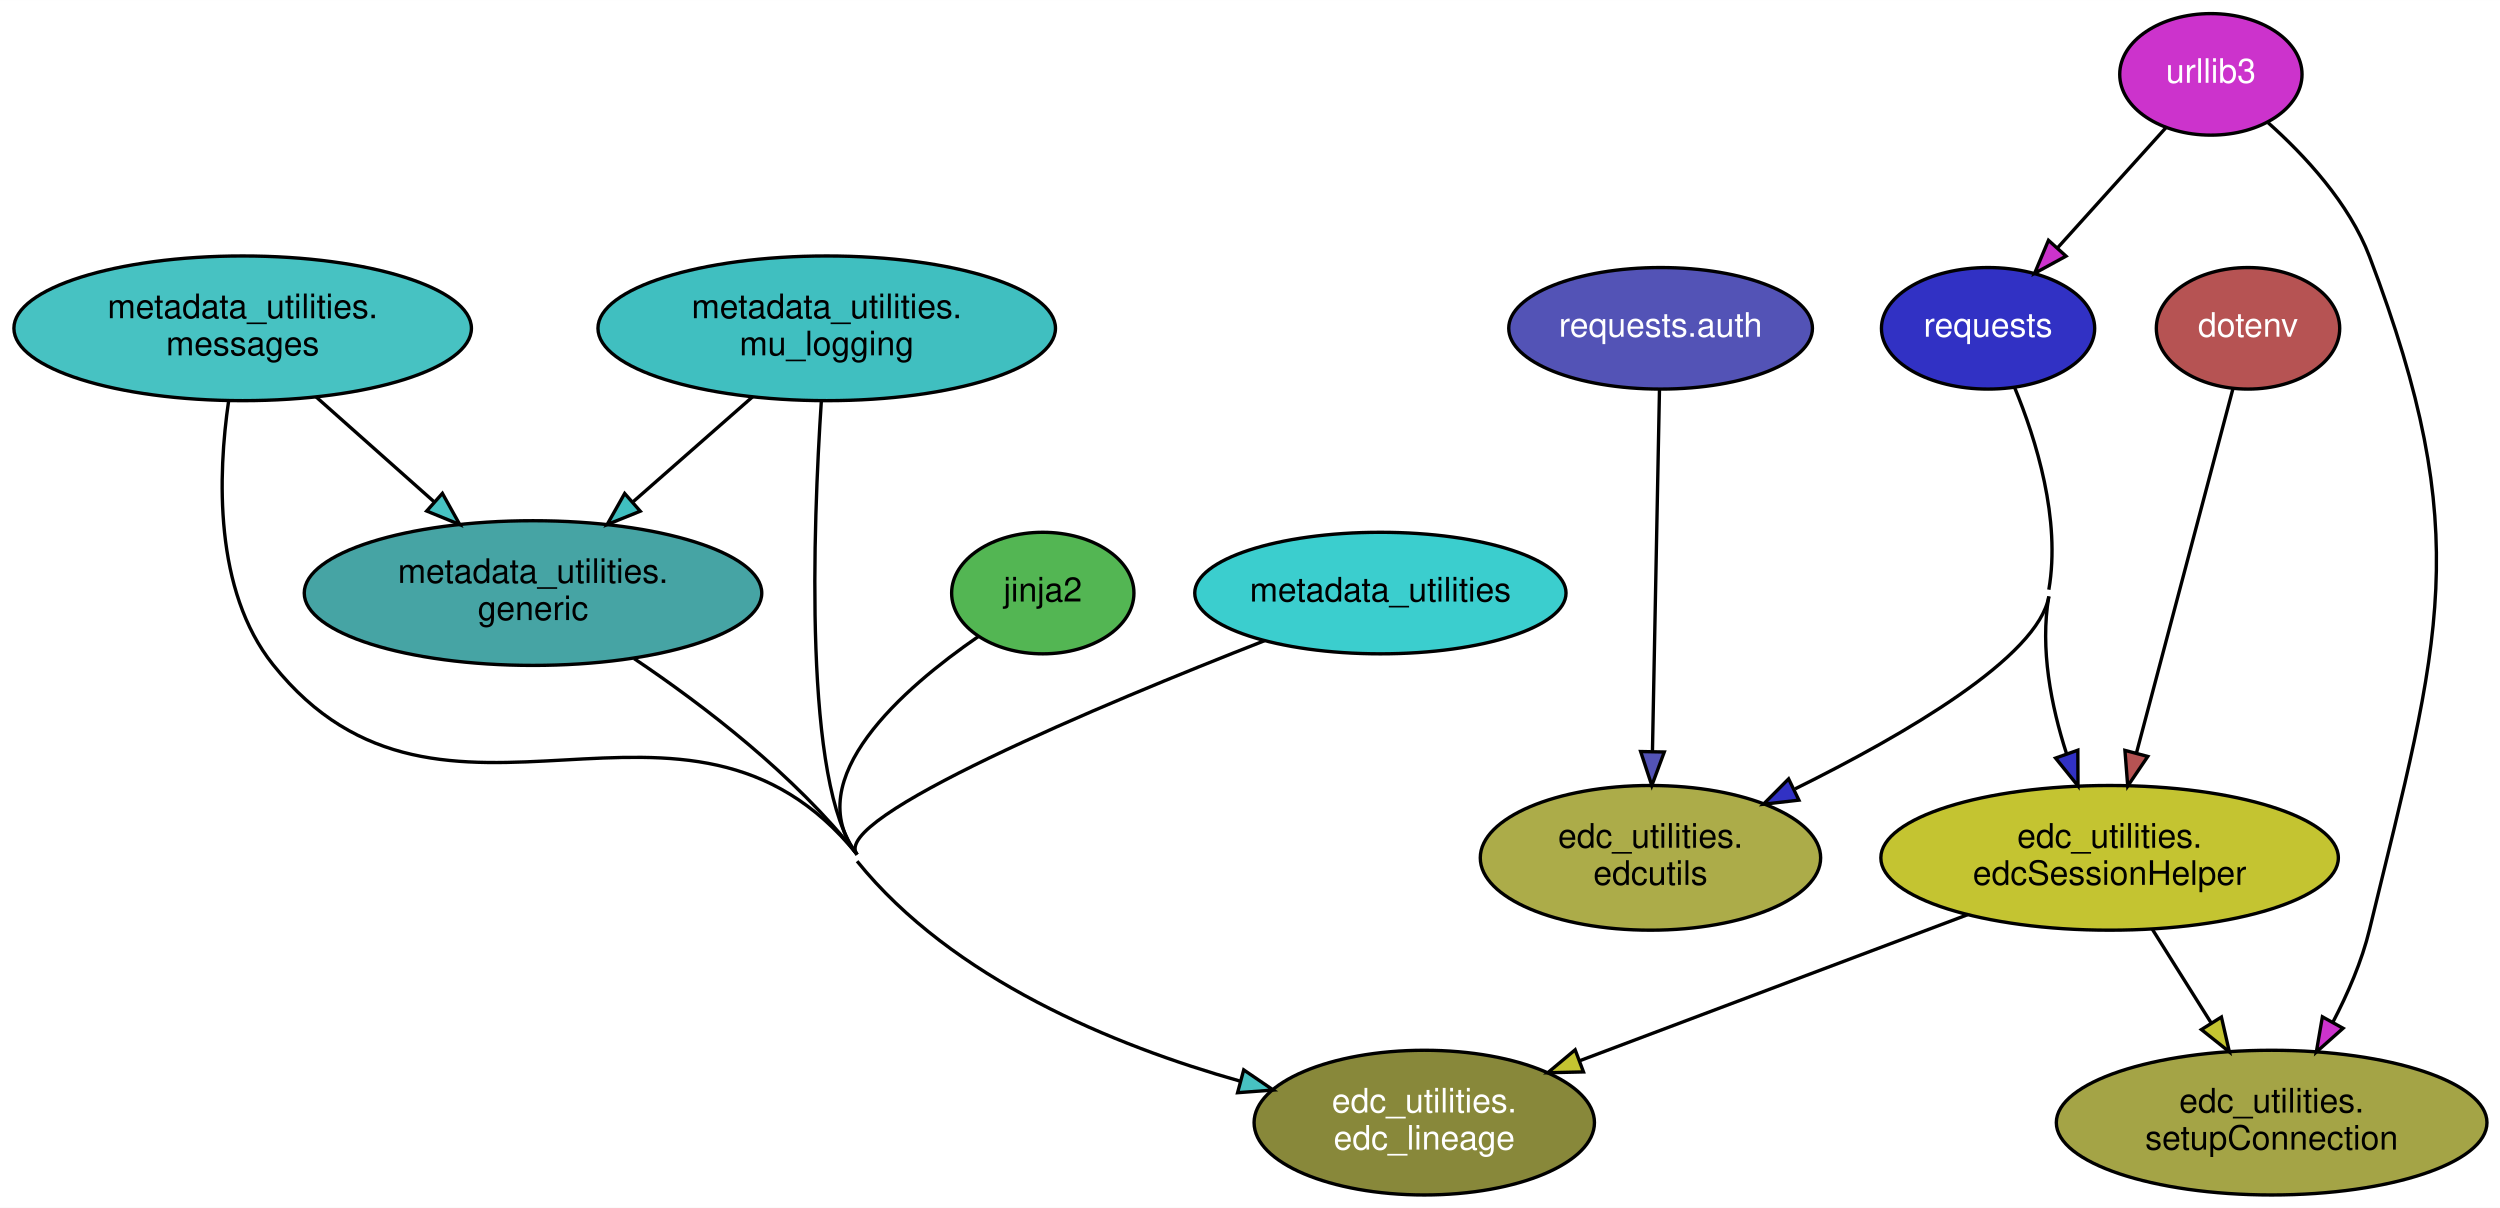
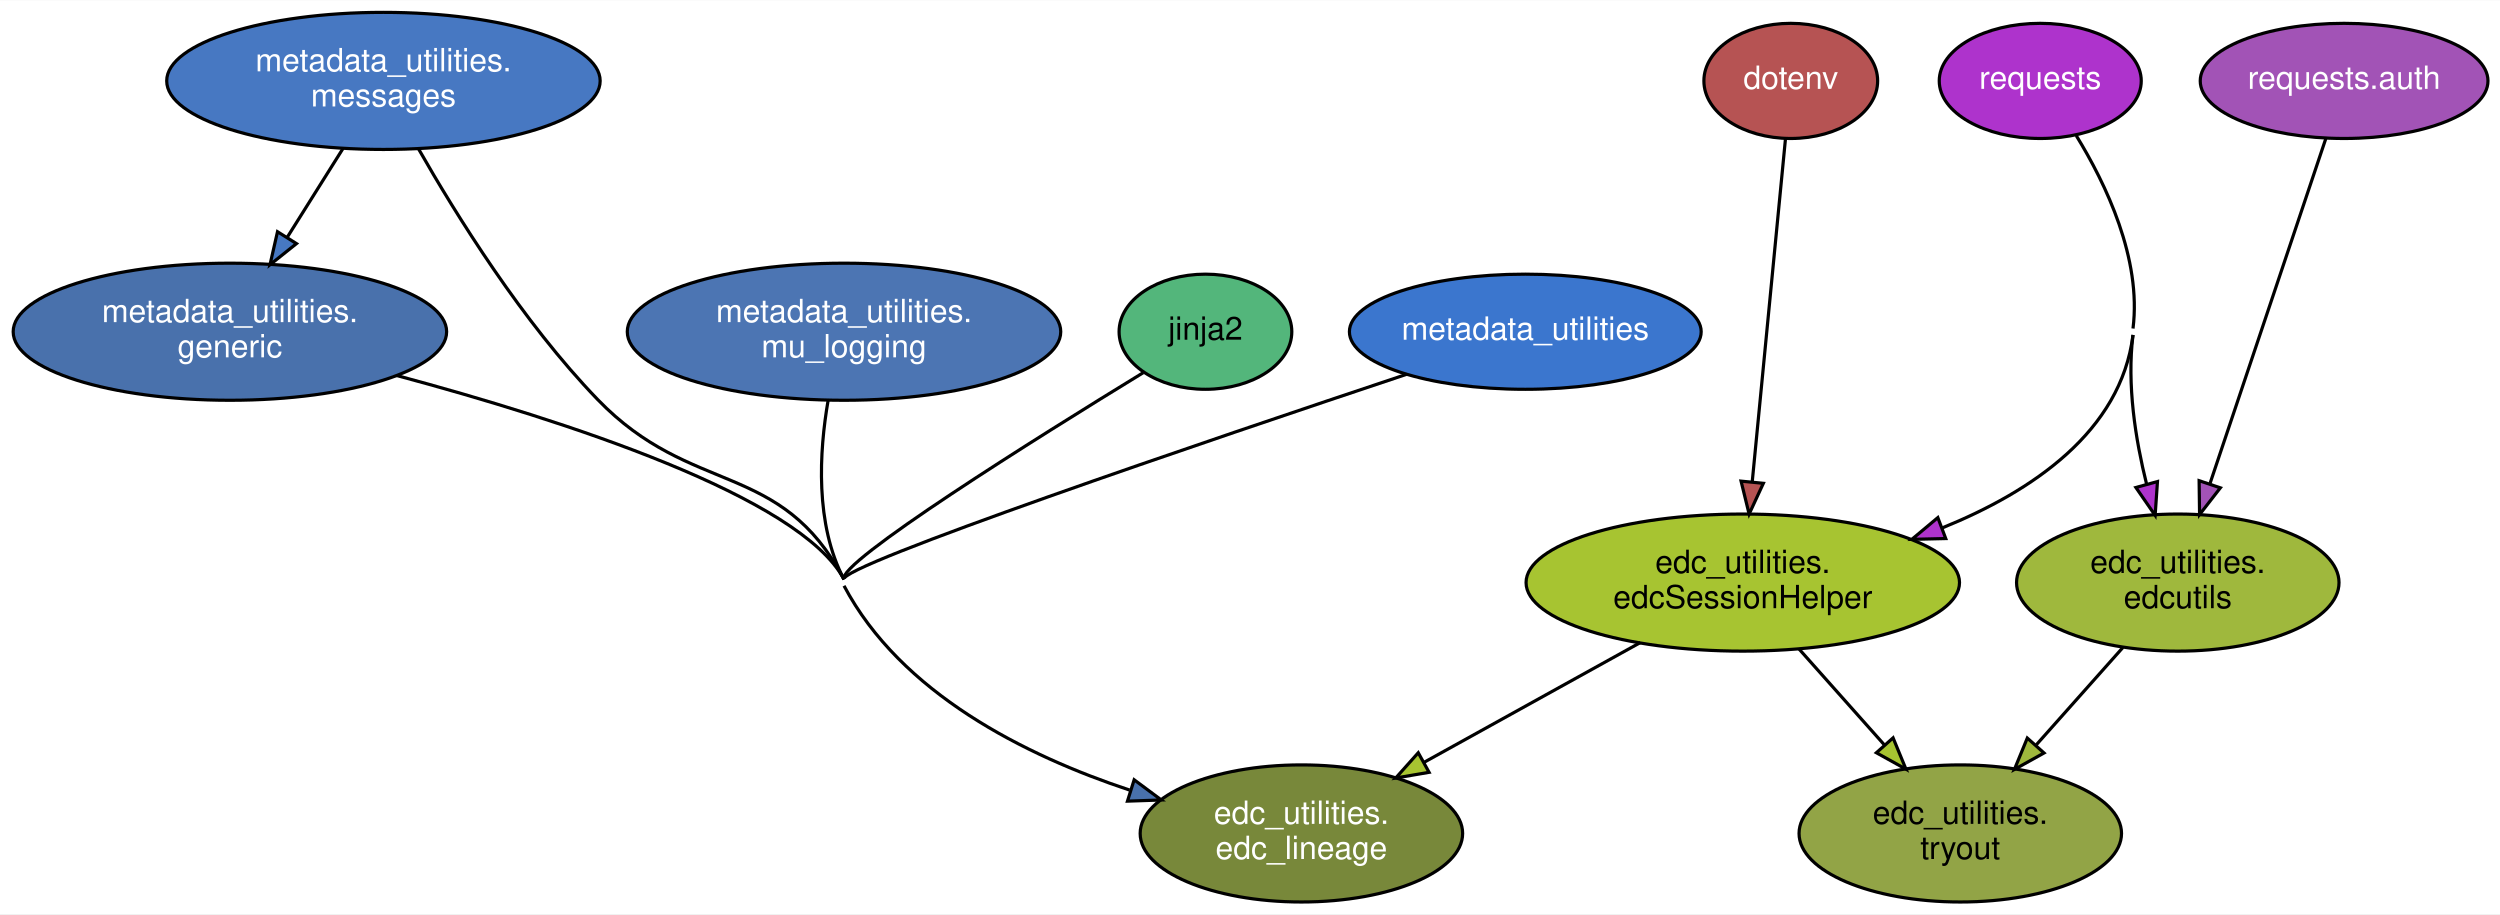
- <svg xmlns="http://www.w3.org/2000/svg" width="741pt" height="358pt" viewBox="0.00 0.00 740.52 357.71">
-   <g id="graph0" class="graph" transform="scale(1 1) rotate(0) translate(4 353.71)">
+ <svg xmlns="http://www.w3.org/2000/svg" width="782pt" height="286pt" viewBox="0.00 0.00 781.62 285.71">
+   <g id="graph0" class="graph" transform="scale(1 1) rotate(0) translate(4 281.71)">
    <style>.edge&gt;path:hover{stroke-width:8}</style>
-     <polygon fill="white" stroke="transparent" points="-4,4 -4,-353.71 736.52,-353.71 736.52,4 -4,4" />
+     <polygon fill="white" stroke="transparent" points="-4,4 -4,-281.71 777.62,-281.71 777.62,4 -4,4" />
    <g id="node1" class="node">
      <style>.edge&gt;path:hover{stroke-width:8}</style>
-       <ellipse fill="#b65353" stroke="black" cx="661.88" cy="-256.49" rx="27.16" ry="18" />
-       <text text-anchor="middle" x="661.88" y="-253.99" font-family="Helvetica,sans-Serif" font-size="10.00" fill="#ffffff">dotenv</text>
+       <ellipse fill="#b65353" stroke="black" cx="555.88" cy="-256.49" rx="27.16" ry="18" />
+       <text text-anchor="middle" x="555.88" y="-253.99" font-family="Helvetica,sans-Serif" font-size="10.00" fill="#ffffff">dotenv</text>
    </g>
    <g id="node2" class="node">
      <style>.edge&gt;path:hover{stroke-width:8}</style>
-       <ellipse fill="#c4c431" stroke="black" cx="620.88" cy="-99.64" rx="67.76" ry="21.43" />
-       <text text-anchor="middle" x="620.88" y="-102.64" font-family="Helvetica,sans-Serif" font-size="10.00" fill="#000000">edc_utilities.</text>
-       <text text-anchor="middle" x="620.88" y="-91.64" font-family="Helvetica,sans-Serif" font-size="10.00" fill="#000000">edcSessionHelper</text>
+       <ellipse fill="#a7c431" stroke="black" cx="540.88" cy="-99.64" rx="67.76" ry="21.43" />
+       <text text-anchor="middle" x="540.88" y="-102.64" font-family="Helvetica,sans-Serif" font-size="10.00" fill="#000000">edc_utilities.</text>
+       <text text-anchor="middle" x="540.88" y="-91.64" font-family="Helvetica,sans-Serif" font-size="10.00" fill="#000000">edcSessionHelper</text>
    </g>
    <g id="edge1" class="edge">
      <style>.edge&gt;path:hover{stroke-width:8}</style>
-       <path fill="none" stroke="black" d="M657.42,-238.63C650.56,-212.74 637.35,-162.84 628.83,-130.67" />
-       <polygon fill="#b65353" stroke="black" points="632.19,-129.67 626.25,-120.9 625.42,-131.47 632.19,-129.67" />
+       <path fill="none" stroke="black" d="M554.22,-238.33C551.72,-212.51 546.95,-163.28 543.84,-131.22" />
+       <polygon fill="#b65353" stroke="black" points="547.31,-130.68 542.86,-121.06 540.34,-131.36 547.31,-130.68" />
    </g>
    <g id="node3" class="node">
      <style>.edge&gt;path:hover{stroke-width:8}</style>
-       <ellipse fill="#88883a" stroke="black" cx="417.88" cy="-21.21" rx="50.41" ry="21.43" />
-       <text text-anchor="middle" x="417.88" y="-24.21" font-family="Helvetica,sans-Serif" font-size="10.00" fill="#ffffff">edc_utilities.</text>
-       <text text-anchor="middle" x="417.88" y="-13.21" font-family="Helvetica,sans-Serif" font-size="10.00" fill="#ffffff">edc_lineage</text>
+       <ellipse fill="#78883a" stroke="black" cx="402.88" cy="-21.21" rx="50.41" ry="21.43" />
+       <text text-anchor="middle" x="402.88" y="-24.21" font-family="Helvetica,sans-Serif" font-size="10.00" fill="#ffffff">edc_utilities.</text>
+       <text text-anchor="middle" x="402.88" y="-13.21" font-family="Helvetica,sans-Serif" font-size="10.00" fill="#ffffff">edc_lineage</text>
    </g>
    <g id="edge2" class="edge">
      <style>.edge&gt;path:hover{stroke-width:8}</style>
-       <path fill="none" stroke="black" d="M578.82,-82.8C545.28,-70.18 498.36,-52.51 463.83,-39.51" />
-       <polygon fill="#c4c431" stroke="black" points="465.04,-36.23 454.45,-35.98 462.57,-42.78 465.04,-36.23" />
+       <path fill="none" stroke="black" d="M508.88,-80.91C488.67,-69.72 462.46,-55.21 441.16,-43.41" />
+       <polygon fill="#a7c431" stroke="black" points="442.8,-40.32 432.36,-38.54 439.41,-46.44 442.8,-40.32" />
    </g>
    <g id="node5" class="node">
      <style>.edge&gt;path:hover{stroke-width:8}</style>
-       <ellipse fill="#a4a446" stroke="black" cx="668.88" cy="-21.21" rx="63.78" ry="21.43" />
-       <text text-anchor="middle" x="668.88" y="-24.21" font-family="Helvetica,sans-Serif" font-size="10.00" fill="#000000">edc_utilities.</text>
-       <text text-anchor="middle" x="668.88" y="-13.21" font-family="Helvetica,sans-Serif" font-size="10.00" fill="#000000">setupConnection</text>
+       <ellipse fill="#92a446" stroke="black" cx="608.88" cy="-21.21" rx="50.41" ry="21.43" />
+       <text text-anchor="middle" x="608.88" y="-24.21" font-family="Helvetica,sans-Serif" font-size="10.00" fill="#000000">edc_utilities.</text>
+       <text text-anchor="middle" x="608.88" y="-13.21" font-family="Helvetica,sans-Serif" font-size="10.00" fill="#000000">tryout</text>
    </g>
    <g id="edge3" class="edge">
      <style>.edge&gt;path:hover{stroke-width:8}</style>
-       <path fill="none" stroke="black" d="M633.49,-78.56C638.84,-70.05 645.17,-59.97 650.98,-50.71" />
-       <polygon fill="#c4c431" stroke="black" points="654,-52.49 656.36,-42.16 648.07,-48.77 654,-52.49" />
+       <path fill="none" stroke="black" d="M558.39,-78.96C566.53,-69.81 576.33,-58.8 585.12,-48.92" />
+       <polygon fill="#a7c431" stroke="black" points="587.87,-51.1 591.9,-41.3 582.64,-46.44 587.87,-51.1" />
    </g>
    <g id="node4" class="node">
      <style>.edge&gt;path:hover{stroke-width:8}</style>
-       <ellipse fill="#acac49" stroke="black" cx="484.88" cy="-99.64" rx="50.41" ry="21.43" />
-       <text text-anchor="middle" x="484.88" y="-102.64" font-family="Helvetica,sans-Serif" font-size="10.00" fill="#000000">edc_utilities.</text>
-       <text text-anchor="middle" x="484.88" y="-91.64" font-family="Helvetica,sans-Serif" font-size="10.00" fill="#000000">edcutils</text>
+       <ellipse fill="#9fb83d" stroke="black" cx="676.88" cy="-99.64" rx="50.41" ry="21.43" />
+       <text text-anchor="middle" x="676.88" y="-102.64" font-family="Helvetica,sans-Serif" font-size="10.00" fill="#000000">edc_utilities.</text>
+       <text text-anchor="middle" x="676.88" y="-91.64" font-family="Helvetica,sans-Serif" font-size="10.00" fill="#000000">edcutils</text>
+     </g>
+     <g id="edge4" class="edge">
+       <style>.edge&gt;path:hover{stroke-width:8}</style>
+       <path fill="none" stroke="black" d="M659.72,-79.35C651.53,-70.14 641.58,-58.97 632.67,-48.95" />
+       <polygon fill="#9fb83d" stroke="black" points="635.06,-46.37 625.8,-41.23 629.83,-51.03 635.06,-46.37" />
    </g>
    <g id="node6" class="node">
      <style>.edge&gt;path:hover{stroke-width:8}</style>
-       <ellipse fill="#53b653" stroke="black" cx="304.88" cy="-178.07" rx="27" ry="18" />
-       <text text-anchor="middle" x="304.88" y="-175.57" font-family="Helvetica,sans-Serif" font-size="10.00" fill="#000000">jinja2</text>
+       <ellipse fill="#53b67b" stroke="black" cx="372.88" cy="-178.07" rx="27" ry="18" />
+       <text text-anchor="middle" x="372.88" y="-175.57" font-family="Helvetica,sans-Serif" font-size="10.00" fill="#000000">jinja2</text>
    </g>
-     <g id="edge4" class="edge">
+     <g id="edge5" class="edge">
      <style>.edge&gt;path:hover{stroke-width:8}</style>
-       <path fill="none" stroke="black" d="M285.78,-165.19C263.68,-149.97 232.43,-122.89 249.88,-100.64" />
+       <path fill="none" stroke="black" d="M353.44,-165.28C320.44,-145.09 257.26,-105.6 259.88,-100.64" />
    </g>
    <g id="node7" class="node">
      <style>.edge&gt;path:hover{stroke-width:8}</style>
-       <ellipse fill="#3bcece" stroke="black" cx="404.88" cy="-178.07" rx="54.99" ry="18" />
-       <text text-anchor="middle" x="404.88" y="-175.57" font-family="Helvetica,sans-Serif" font-size="10.00" fill="#000000">metadata_utilities</text>
+       <ellipse fill="#3b76ce" stroke="black" cx="472.88" cy="-178.07" rx="54.99" ry="18" />
+       <text text-anchor="middle" x="472.88" y="-175.57" font-family="Helvetica,sans-Serif" font-size="10.00" fill="#ffffff">metadata_utilities</text>
    </g>
-     <g id="edge5" class="edge">
+     <g id="edge6" class="edge">
      <style>.edge&gt;path:hover{stroke-width:8}</style>
-       <path fill="none" stroke="black" d="M370.61,-163.98C322.46,-145.1 241.5,-111.32 249.88,-100.64" />
+       <path fill="none" stroke="black" d="M435.82,-164.78C374.23,-144.23 257.72,-104.73 259.88,-100.64" />
    </g>
    <g id="node8" class="node">
      <style>.edge&gt;path:hover{stroke-width:8}</style>
-       <ellipse fill="#46a4a4" stroke="black" cx="153.88" cy="-178.07" rx="67.76" ry="21.43" />
-       <text text-anchor="middle" x="153.88" y="-181.07" font-family="Helvetica,sans-Serif" font-size="10.00" fill="#000000">metadata_utilities.</text>
-       <text text-anchor="middle" x="153.88" y="-170.07" font-family="Helvetica,sans-Serif" font-size="10.00" fill="#000000">generic</text>
+       <ellipse fill="#4971ac" stroke="black" cx="67.88" cy="-178.07" rx="67.76" ry="21.43" />
+       <text text-anchor="middle" x="67.88" y="-181.07" font-family="Helvetica,sans-Serif" font-size="10.00" fill="#ffffff">metadata_utilities.</text>
+       <text text-anchor="middle" x="67.88" y="-170.07" font-family="Helvetica,sans-Serif" font-size="10.00" fill="#ffffff">generic</text>
    </g>
-     <g id="edge6" class="edge">
+     <g id="edge7" class="edge">
      <style>.edge&gt;path:hover{stroke-width:8}</style>
-       <path fill="none" stroke="black" d="M183.81,-158.67C204.49,-144.76 231.47,-124.11 249.88,-100.64" />
+       <path fill="none" stroke="black" d="M259.88,-98.64C277.65,-65.04 316.46,-45.62 349.17,-34.77" />
+       <polygon fill="#4971ac" stroke="black" points="350.59,-37.99 359.09,-31.67 348.5,-31.31 350.59,-37.99" />
+       <path fill="none" stroke="black" d="M120.08,-164.37C172.12,-150.41 246.22,-126.49 259.88,-100.64" />
    </g>
    <g id="node9" class="node">
      <style>.edge&gt;path:hover{stroke-width:8}</style>
-       <ellipse fill="#47c2c2" stroke="black" cx="67.88" cy="-256.49" rx="67.76" ry="21.43" />
-       <text text-anchor="middle" x="67.88" y="-259.49" font-family="Helvetica,sans-Serif" font-size="10.00" fill="#000000">metadata_utilities.</text>
-       <text text-anchor="middle" x="67.88" y="-248.49" font-family="Helvetica,sans-Serif" font-size="10.00" fill="#000000">messages</text>
-     </g>
-     <g id="edge7" class="edge">
-       <style>.edge&gt;path:hover{stroke-width:8}</style>
-       <path fill="none" stroke="black" d="M249.88,-98.64C278.17,-63.64 325.99,-44.04 363.39,-33.48" />
-       <polygon fill="#47c2c2" stroke="black" points="364.4,-36.83 373.15,-30.86 362.58,-30.07 364.4,-36.83" />
-       <path fill="none" stroke="black" d="M63.72,-234.97C60.54,-213.17 59.29,-178.89 76.88,-156.85 127.33,-93.68 199.06,-163.51 249.88,-100.64" />
+       <ellipse fill="#4778c2" stroke="black" cx="115.88" cy="-256.49" rx="67.76" ry="21.43" />
+       <text text-anchor="middle" x="115.88" y="-259.49" font-family="Helvetica,sans-Serif" font-size="10.00" fill="#ffffff">metadata_utilities.</text>
+       <text text-anchor="middle" x="115.88" y="-248.49" font-family="Helvetica,sans-Serif" font-size="10.00" fill="#ffffff">messages</text>
    </g>
    <g id="edge8" class="edge">
      <style>.edge&gt;path:hover{stroke-width:8}</style>
-       <path fill="none" stroke="black" d="M89.58,-236.21C100.18,-226.79 113.08,-215.33 124.53,-205.15" />
-       <polygon fill="#47c2c2" stroke="black" points="127.04,-207.6 132.19,-198.35 122.39,-202.37 127.04,-207.6" />
+       <path fill="none" stroke="black" d="M126.7,-235.5C138.68,-214.47 159.43,-181.11 182.88,-156.85 212.33,-126.39 240.08,-138.1 259.88,-100.64" />
+     </g>
+     <g id="edge9" class="edge">
+       <style>.edge&gt;path:hover{stroke-width:8}</style>
+       <path fill="none" stroke="black" d="M103.27,-235.41C97.92,-226.9 91.6,-216.82 85.78,-207.56" />
+       <polygon fill="#4778c2" stroke="black" points="88.69,-205.62 80.41,-199.01 82.76,-209.34 88.69,-205.62" />
    </g>
    <g id="node10" class="node">
      <style>.edge&gt;path:hover{stroke-width:8}</style>
-       <ellipse fill="#40bfc0" stroke="black" cx="240.88" cy="-256.49" rx="67.76" ry="21.43" />
-       <text text-anchor="middle" x="240.88" y="-259.49" font-family="Helvetica,sans-Serif" font-size="10.00" fill="#000000">metadata_utilities.</text>
-       <text text-anchor="middle" x="240.88" y="-248.49" font-family="Helvetica,sans-Serif" font-size="10.00" fill="#000000">mu_logging</text>
-     </g>
-     <g id="edge9" class="edge">
-       <style>.edge&gt;path:hover{stroke-width:8}</style>
-       <path fill="none" stroke="black" d="M239.3,-235.11C236.84,-197.91 233.93,-120.98 249.88,-100.64" />
+       <ellipse fill="#4c75b3" stroke="black" cx="259.88" cy="-178.07" rx="67.76" ry="21.43" />
+       <text text-anchor="middle" x="259.88" y="-181.07" font-family="Helvetica,sans-Serif" font-size="10.00" fill="#ffffff">metadata_utilities.</text>
+       <text text-anchor="middle" x="259.88" y="-170.07" font-family="Helvetica,sans-Serif" font-size="10.00" fill="#ffffff">mu_logging</text>
    </g>
    <g id="edge10" class="edge">
      <style>.edge&gt;path:hover{stroke-width:8}</style>
-       <path fill="none" stroke="black" d="M218.93,-236.21C208.21,-226.79 195.16,-215.33 183.57,-205.15" />
-       <polygon fill="#40bfc0" stroke="black" points="185.65,-202.32 175.83,-198.35 181.03,-207.57 185.65,-202.32" />
+       <path fill="none" stroke="black" d="M254.92,-156.68C252.12,-140.52 250.77,-117.88 259.88,-100.64" />
    </g>
    <g id="node11" class="node">
      <style>.edge&gt;path:hover{stroke-width:8}</style>
-       <ellipse fill="#3131c4" stroke="black" cx="584.88" cy="-256.49" rx="31.58" ry="18" />
-       <text text-anchor="middle" x="584.88" y="-253.99" font-family="Helvetica,sans-Serif" font-size="10.00" fill="#ffffff">requests</text>
+       <ellipse fill="#ae33cc" stroke="black" cx="633.88" cy="-256.49" rx="31.58" ry="18" />
+       <text text-anchor="middle" x="633.88" y="-253.99" font-family="Helvetica,sans-Serif" font-size="10.00" fill="#ffffff">requests</text>
    </g>
    <g id="edge11" class="edge">
      <style>.edge&gt;path:hover{stroke-width:8}</style>
-       <path fill="none" stroke="black" d="M602.88,-177.07C600.21,-161.61 603.58,-144.61 608.1,-130.57" />
-       <polygon fill="#3131c4" stroke="black" points="611.47,-131.53 611.52,-120.94 604.87,-129.19 611.47,-131.53" />
+       <path fill="none" stroke="black" d="M645.14,-239.38C654.4,-224.31 665.61,-200.89 662.88,-179.07" />
+       <path fill="none" stroke="black" d="M662.88,-177.07C659.11,-146.87 631.33,-128.11 603.24,-116.74" />
+       <polygon fill="#ae33cc" stroke="black" points="604.33,-113.41 593.73,-113.16 601.86,-119.96 604.33,-113.41" />
    </g>
    <g id="edge12" class="edge">
      <style>.edge&gt;path:hover{stroke-width:8}</style>
-       <path fill="none" stroke="black" d="M602.88,-177.07C599.78,-159.12 560.18,-136.12 527.7,-120.06" />
-       <polygon fill="#3131c4" stroke="black" points="528.85,-116.73 518.33,-115.52 525.8,-123.03 528.85,-116.73" />
-       <path fill="none" stroke="black" d="M592.76,-238.91C599.12,-223.51 606.48,-199.89 602.88,-179.07" />
+       <path fill="none" stroke="black" d="M662.88,-177.07C660.94,-161.56 663.63,-144.43 667.15,-130.33" />
+       <polygon fill="#ae33cc" stroke="black" points="670.53,-131.23 669.8,-120.66 663.78,-129.37 670.53,-131.23" />
    </g>
    <g id="node12" class="node">
      <style>.edge&gt;path:hover{stroke-width:8}</style>
-       <ellipse fill="#5353b6" stroke="black" cx="487.88" cy="-256.49" rx="44.98" ry="18" />
-       <text text-anchor="middle" x="487.88" y="-253.99" font-family="Helvetica,sans-Serif" font-size="10.00" fill="#ffffff">requests.auth</text>
+       <ellipse fill="#a253b6" stroke="black" cx="728.88" cy="-256.49" rx="44.98" ry="18" />
+       <text text-anchor="middle" x="728.88" y="-253.99" font-family="Helvetica,sans-Serif" font-size="10.00" fill="#ffffff">requests.auth</text>
    </g>
    <g id="edge13" class="edge">
      <style>.edge&gt;path:hover{stroke-width:8}</style>
-       <path fill="none" stroke="black" d="M487.55,-238.33C487.05,-212.51 486.1,-163.28 485.47,-131.22" />
-       <polygon fill="#5353b6" stroke="black" points="488.97,-130.99 485.28,-121.06 481.97,-131.13 488.97,-130.99" />
-     </g>
-     <g id="node13" class="node">
-       <style>.edge&gt;path:hover{stroke-width:8}</style>
-       <ellipse fill="#cc33cc" stroke="black" cx="650.88" cy="-331.71" rx="27" ry="18" />
-       <text text-anchor="middle" x="650.88" y="-329.21" font-family="Helvetica,sans-Serif" font-size="10.00" fill="#ffffff">urllib3</text>
-     </g>
-     <g id="edge14" class="edge">
-       <style>.edge&gt;path:hover{stroke-width:8}</style>
-       <path fill="none" stroke="black" d="M667.8,-317.42C678.67,-307.73 691.86,-293.57 697.88,-277.71 729.31,-194.9 718.78,-164.5 697.88,-78.43 695.6,-69.02 691.45,-59.43 686.99,-50.9" />
-       <polygon fill="#cc33cc" stroke="black" points="690.03,-49.15 682.11,-42.11 683.91,-52.55 690.03,-49.15" />
-     </g>
-     <g id="edge15" class="edge">
-       <style>.edge&gt;path:hover{stroke-width:8}</style>
-       <path fill="none" stroke="black" d="M637.53,-315.89C628.34,-305.71 615.97,-291.98 605.53,-280.4" />
-       <polygon fill="#cc33cc" stroke="black" points="607.97,-277.87 598.67,-272.79 602.77,-282.56 607.97,-277.87" />
+       <path fill="none" stroke="black" d="M723.22,-238.63C714.53,-212.74 697.77,-162.84 686.97,-130.67" />
+       <polygon fill="#a253b6" stroke="black" points="690.19,-129.27 683.69,-120.9 683.55,-131.5 690.19,-129.27" />
    </g>
  </g>
</svg>
